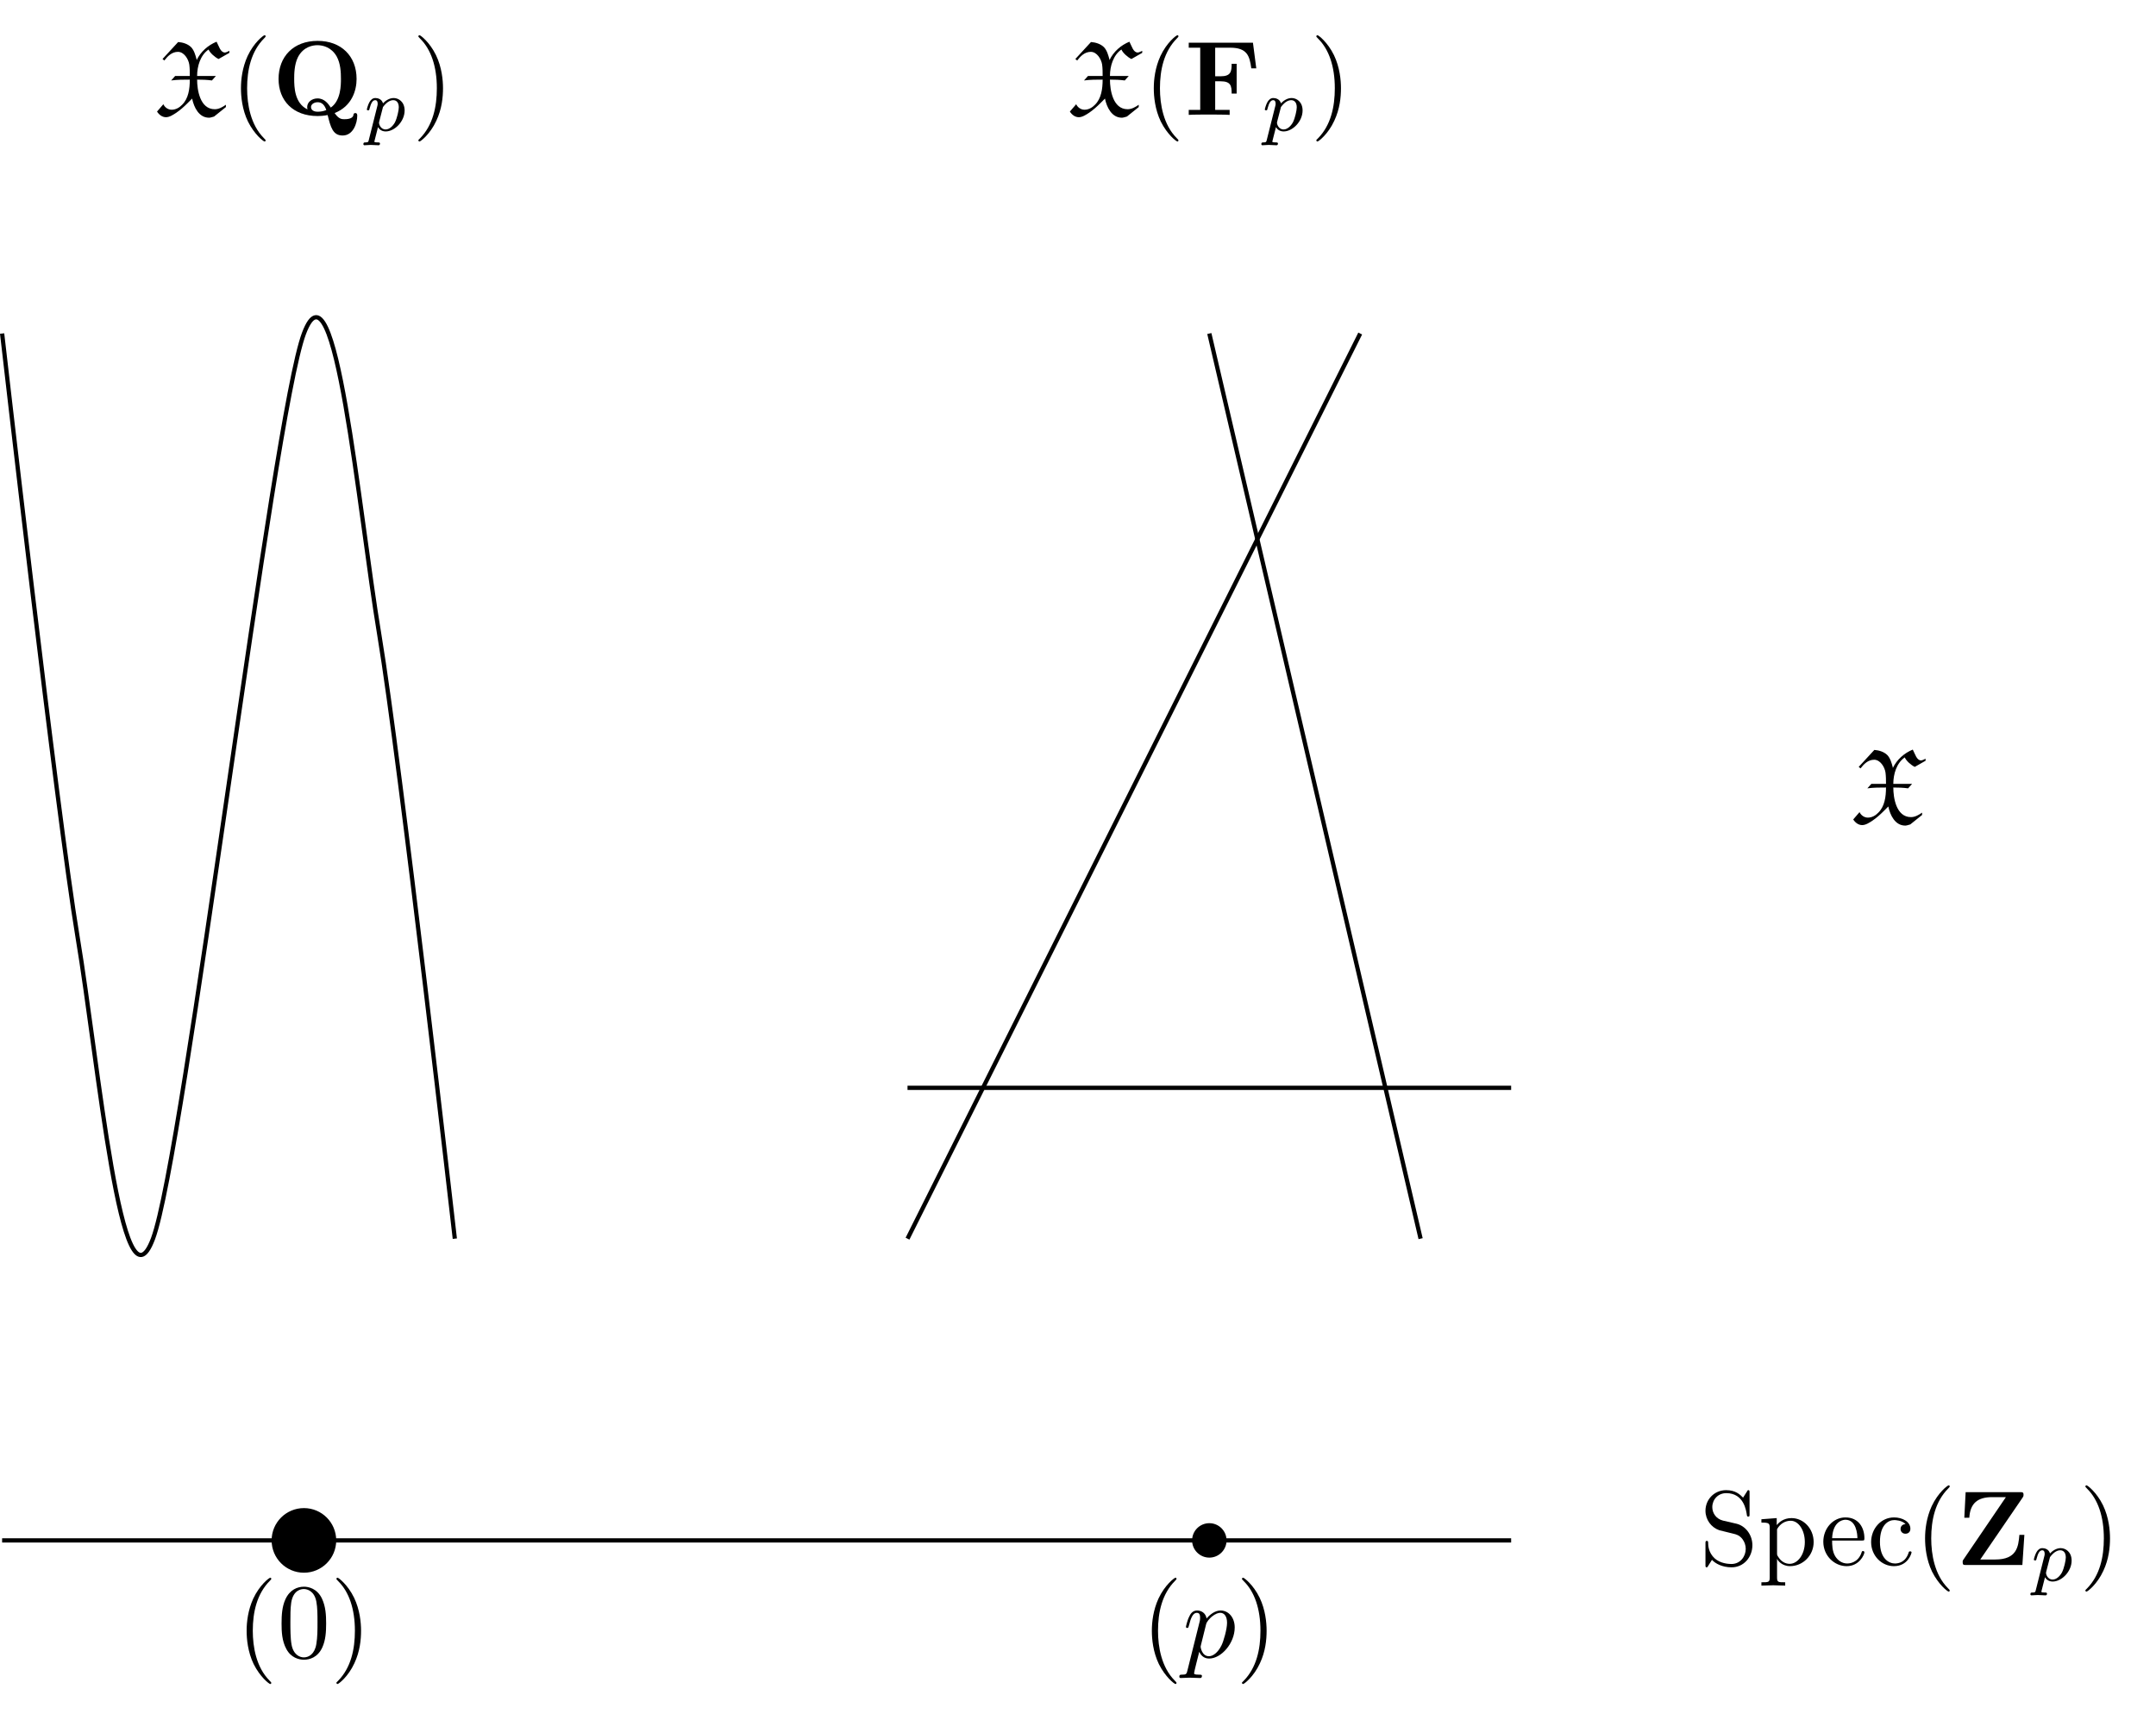
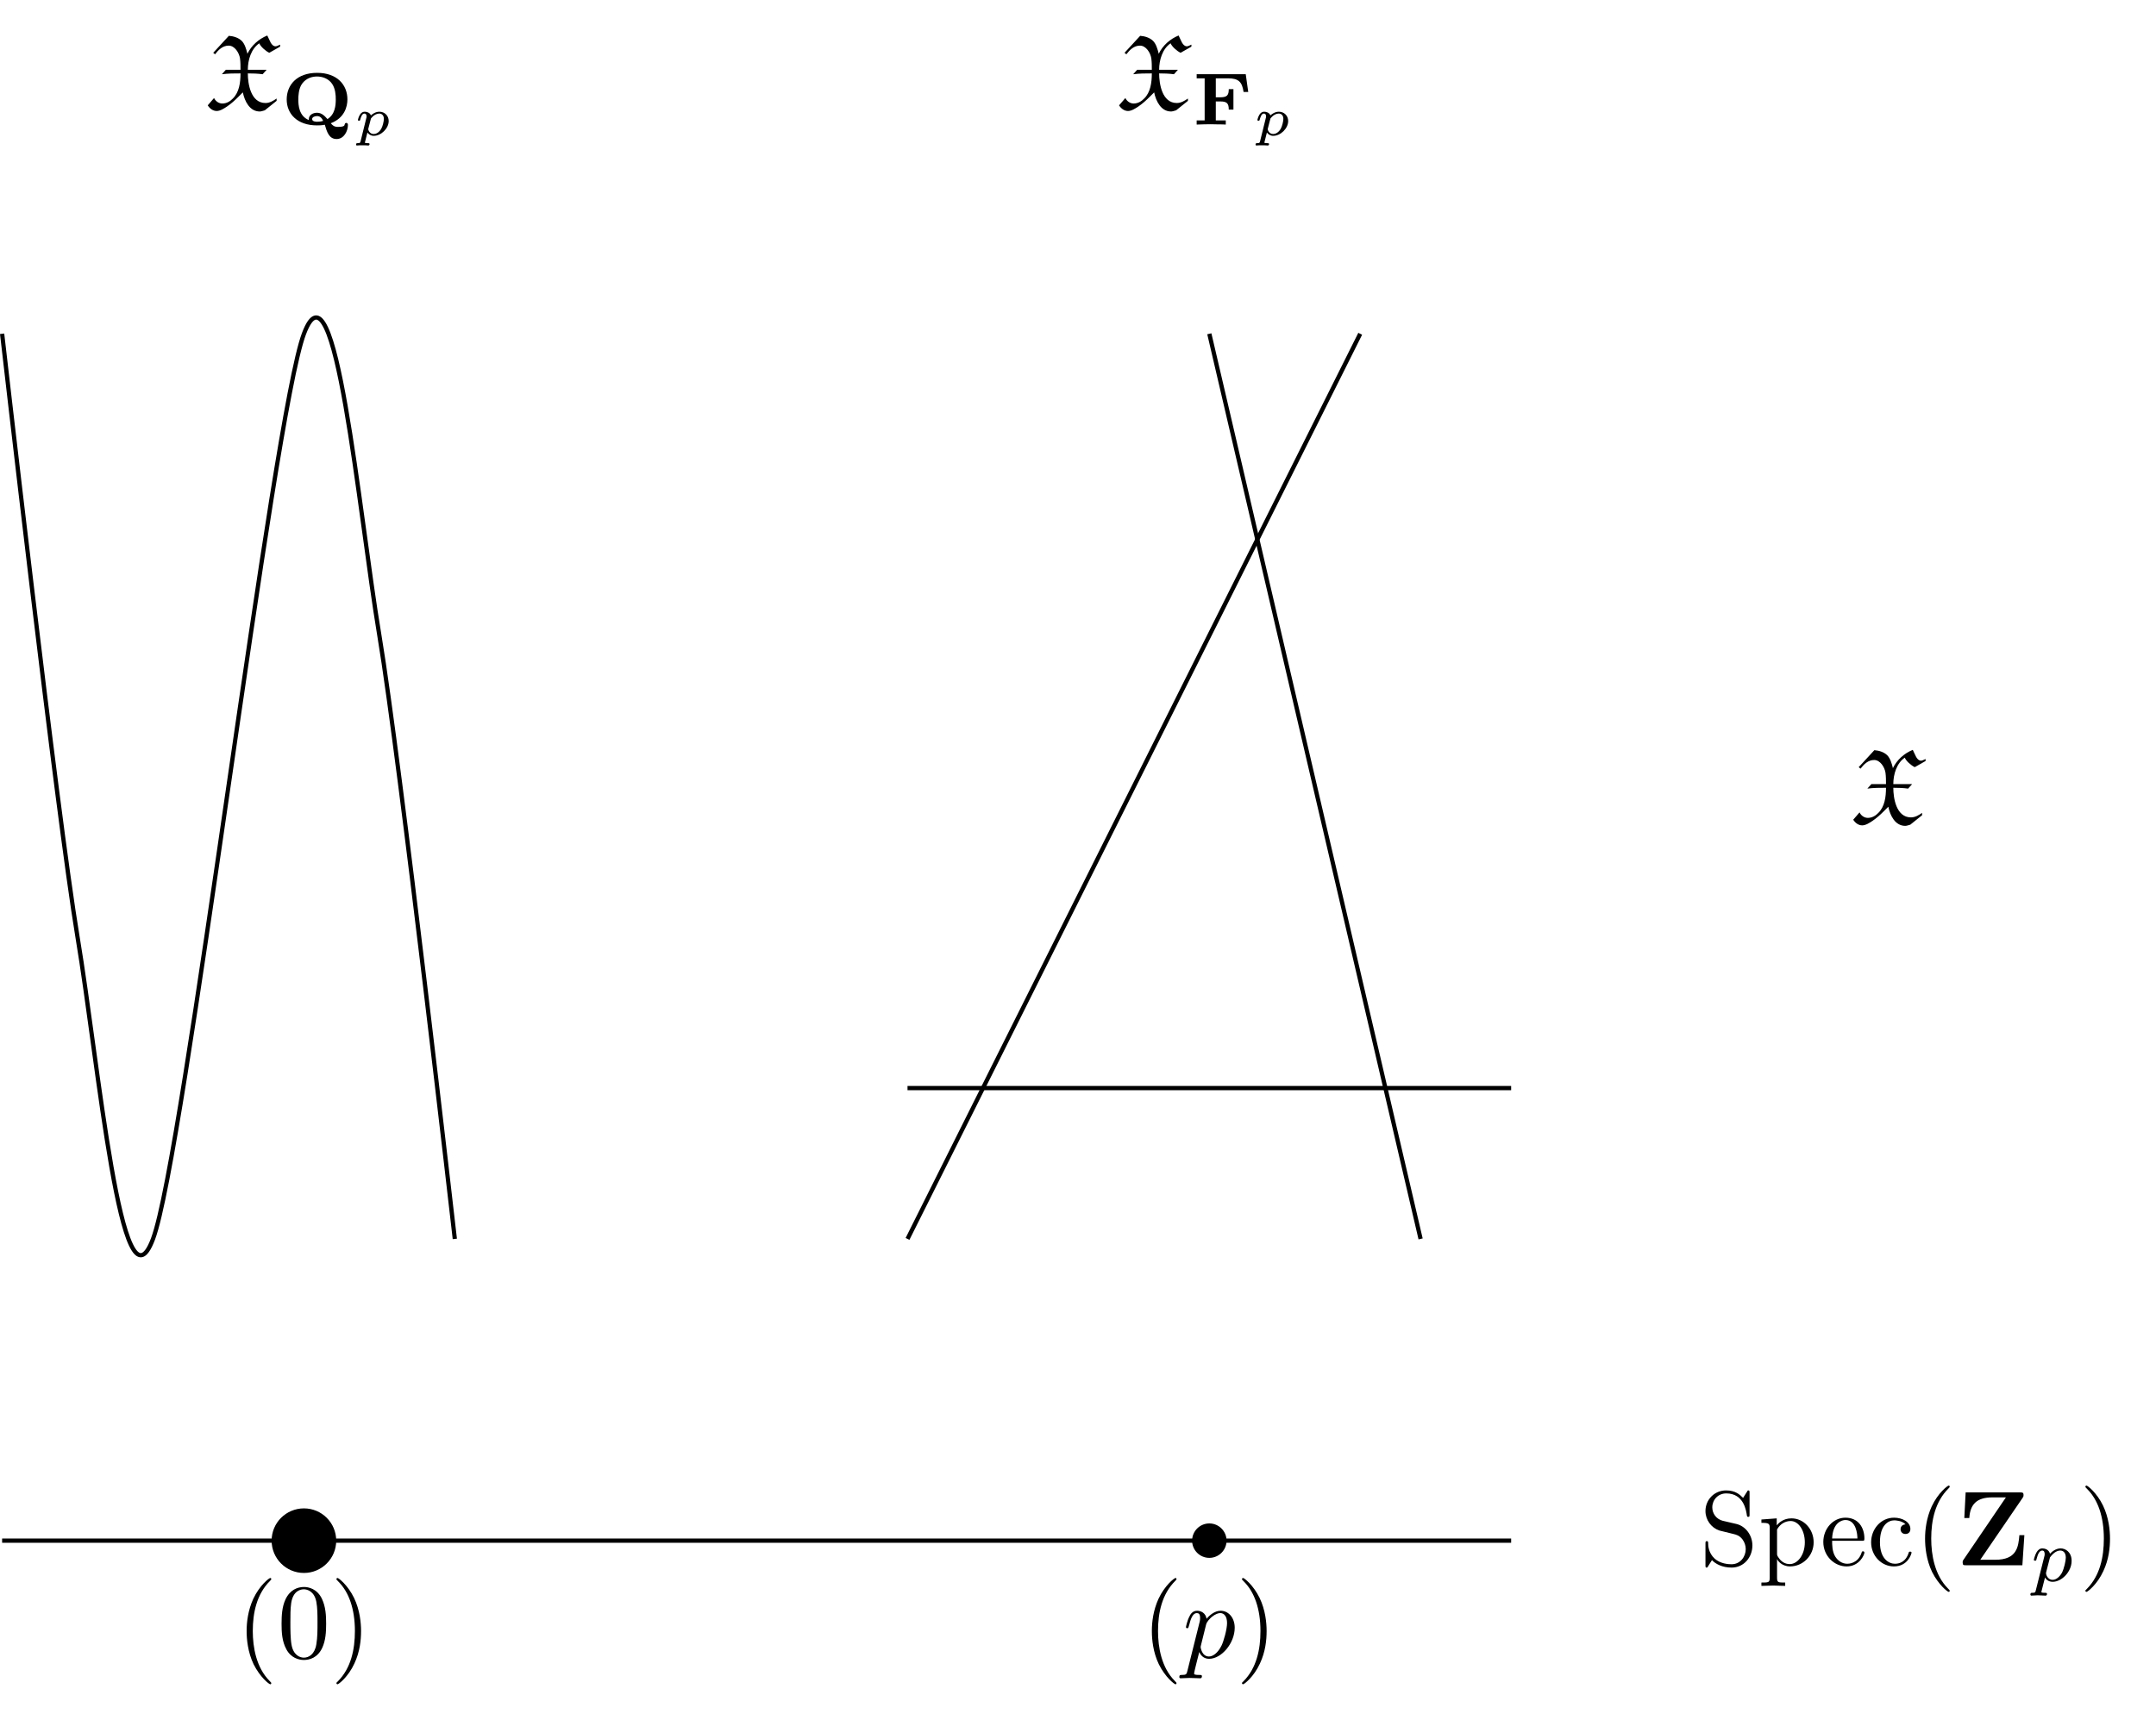
- <svg xmlns="http://www.w3.org/2000/svg" xmlns:xlink="http://www.w3.org/1999/xlink" width="202.502" height="161.525" viewBox="0 0 202.502 161.525">
+ <svg xmlns="http://www.w3.org/2000/svg" xmlns:xlink="http://www.w3.org/1999/xlink" width="202.502" height="161.55" viewBox="0 0 202.502 161.55">
  <defs>
    <g>
      <g id="glyph-0-0">
</g>
      <g id="glyph-0-1">
        <path d="M 3.484 -3.875 L 2.203 -4.172 C 1.578 -4.328 1.203 -4.859 1.203 -5.438 C 1.203 -6.141 1.734 -6.75 2.516 -6.75 C 4.172 -6.75 4.391 -5.109 4.453 -4.672 C 4.469 -4.609 4.469 -4.547 4.578 -4.547 C 4.703 -4.547 4.703 -4.594 4.703 -4.781 L 4.703 -6.781 C 4.703 -6.953 4.703 -7.031 4.594 -7.031 C 4.531 -7.031 4.516 -7.016 4.453 -6.891 L 4.094 -6.328 C 3.797 -6.625 3.391 -7.031 2.5 -7.031 C 1.391 -7.031 0.562 -6.156 0.562 -5.094 C 0.562 -4.266 1.094 -3.531 1.859 -3.266 C 1.969 -3.234 2.484 -3.109 3.188 -2.938 C 3.453 -2.875 3.75 -2.797 4.031 -2.438 C 4.234 -2.172 4.344 -1.844 4.344 -1.516 C 4.344 -0.812 3.844 -0.094 3 -0.094 C 2.719 -0.094 1.953 -0.141 1.422 -0.625 C 0.844 -1.172 0.812 -1.797 0.812 -2.156 C 0.797 -2.266 0.719 -2.266 0.688 -2.266 C 0.562 -2.266 0.562 -2.188 0.562 -2.016 L 0.562 -0.016 C 0.562 0.156 0.562 0.219 0.672 0.219 C 0.734 0.219 0.75 0.203 0.812 0.094 C 0.812 0.078 0.844 0.047 1.172 -0.484 C 1.484 -0.141 2.125 0.219 3.016 0.219 C 4.172 0.219 4.969 -0.75 4.969 -1.859 C 4.969 -2.844 4.312 -3.672 3.484 -3.875 Z M 3.484 -3.875 " />
      </g>
      <g id="glyph-0-2">
        <path d="M 1.719 -3.75 L 1.719 -4.406 L 0.281 -4.297 L 0.281 -3.984 C 0.984 -3.984 1.062 -3.922 1.062 -3.484 L 1.062 1.172 C 1.062 1.625 0.953 1.625 0.281 1.625 L 0.281 1.938 C 0.625 1.922 1.141 1.906 1.391 1.906 C 1.672 1.906 2.172 1.922 2.516 1.938 L 2.516 1.625 C 1.859 1.625 1.75 1.625 1.75 1.172 L 1.75 -0.594 C 1.797 -0.422 2.219 0.109 2.969 0.109 C 4.156 0.109 5.188 -0.875 5.188 -2.156 C 5.188 -3.422 4.234 -4.406 3.109 -4.406 C 2.328 -4.406 1.906 -3.969 1.719 -3.75 Z M 1.75 -1.141 L 1.75 -3.359 C 2.031 -3.875 2.516 -4.156 3.031 -4.156 C 3.766 -4.156 4.359 -3.281 4.359 -2.156 C 4.359 -0.953 3.672 -0.109 2.938 -0.109 C 2.531 -0.109 2.156 -0.312 1.891 -0.719 C 1.75 -0.922 1.75 -0.938 1.75 -1.141 Z M 1.75 -1.141 " />
      </g>
      <g id="glyph-0-3">
        <path d="M 1.109 -2.516 C 1.172 -4 2.016 -4.25 2.359 -4.25 C 3.375 -4.25 3.484 -2.906 3.484 -2.516 Z M 1.109 -2.297 L 3.891 -2.297 C 4.109 -2.297 4.141 -2.297 4.141 -2.516 C 4.141 -3.5 3.594 -4.469 2.359 -4.469 C 1.203 -4.469 0.281 -3.438 0.281 -2.188 C 0.281 -0.859 1.328 0.109 2.469 0.109 C 3.688 0.109 4.141 -1 4.141 -1.188 C 4.141 -1.281 4.062 -1.312 4 -1.312 C 3.922 -1.312 3.891 -1.25 3.875 -1.172 C 3.531 -0.141 2.625 -0.141 2.531 -0.141 C 2.031 -0.141 1.641 -0.438 1.406 -0.812 C 1.109 -1.281 1.109 -1.938 1.109 -2.297 Z M 1.109 -2.297 " />
      </g>
      <g id="glyph-0-4">
        <path d="M 1.172 -2.172 C 1.172 -3.797 1.984 -4.219 2.516 -4.219 C 2.609 -4.219 3.234 -4.203 3.578 -3.844 C 3.172 -3.812 3.109 -3.516 3.109 -3.391 C 3.109 -3.125 3.297 -2.938 3.562 -2.938 C 3.828 -2.938 4.031 -3.094 4.031 -3.406 C 4.031 -4.078 3.266 -4.469 2.5 -4.469 C 1.25 -4.469 0.344 -3.391 0.344 -2.156 C 0.344 -0.875 1.328 0.109 2.484 0.109 C 3.812 0.109 4.141 -1.094 4.141 -1.188 C 4.141 -1.281 4.031 -1.281 4 -1.281 C 3.922 -1.281 3.891 -1.25 3.875 -1.188 C 3.594 -0.266 2.938 -0.141 2.578 -0.141 C 2.047 -0.141 1.172 -0.562 1.172 -2.172 Z M 1.172 -2.172 " />
      </g>
      <g id="glyph-0-5">
        <path d="M 3.297 2.391 C 3.297 2.359 3.297 2.344 3.125 2.172 C 1.891 0.922 1.562 -0.969 1.562 -2.5 C 1.562 -4.234 1.938 -5.969 3.172 -7.203 C 3.297 -7.328 3.297 -7.344 3.297 -7.375 C 3.297 -7.453 3.266 -7.484 3.203 -7.484 C 3.094 -7.484 2.203 -6.797 1.609 -5.531 C 1.109 -4.438 0.984 -3.328 0.984 -2.5 C 0.984 -1.719 1.094 -0.516 1.641 0.625 C 2.25 1.844 3.094 2.5 3.203 2.5 C 3.266 2.5 3.297 2.469 3.297 2.391 Z M 3.297 2.391 " />
      </g>
      <g id="glyph-0-6">
        <path d="M 2.875 -2.5 C 2.875 -3.266 2.766 -4.469 2.219 -5.609 C 1.625 -6.828 0.766 -7.484 0.672 -7.484 C 0.609 -7.484 0.562 -7.438 0.562 -7.375 C 0.562 -7.344 0.562 -7.328 0.75 -7.141 C 1.734 -6.156 2.297 -4.578 2.297 -2.5 C 2.297 -0.781 1.938 0.969 0.703 2.219 C 0.562 2.344 0.562 2.359 0.562 2.391 C 0.562 2.453 0.609 2.5 0.672 2.5 C 0.766 2.5 1.672 1.812 2.25 0.547 C 2.766 -0.547 2.875 -1.656 2.875 -2.5 Z M 2.875 -2.5 " />
      </g>
      <g id="glyph-0-7">
        <path d="M 4.578 -3.188 C 4.578 -3.984 4.531 -4.781 4.188 -5.516 C 3.734 -6.484 2.906 -6.641 2.5 -6.641 C 1.891 -6.641 1.172 -6.375 0.75 -5.453 C 0.438 -4.766 0.391 -3.984 0.391 -3.188 C 0.391 -2.438 0.422 -1.547 0.844 -0.781 C 1.266 0.016 2 0.219 2.484 0.219 C 3.016 0.219 3.781 0.016 4.219 -0.938 C 4.531 -1.625 4.578 -2.406 4.578 -3.188 Z M 2.484 0 C 2.094 0 1.5 -0.25 1.328 -1.203 C 1.219 -1.797 1.219 -2.719 1.219 -3.312 C 1.219 -3.953 1.219 -4.609 1.297 -5.141 C 1.484 -6.328 2.234 -6.422 2.484 -6.422 C 2.812 -6.422 3.469 -6.234 3.656 -5.25 C 3.766 -4.688 3.766 -3.938 3.766 -3.312 C 3.766 -2.562 3.766 -1.891 3.656 -1.25 C 3.5 -0.297 2.938 0 2.484 0 Z M 2.484 0 " />
      </g>
      <g id="glyph-1-0">
</g>
      <g id="glyph-1-1">
        <path d="M 6.281 -6.344 C 6.359 -6.469 6.359 -6.484 6.359 -6.594 C 6.359 -6.844 6.25 -6.844 6.047 -6.844 L 0.922 -6.844 L 0.797 -4.438 L 1.266 -4.438 C 1.344 -5.766 2.016 -6.375 3.406 -6.375 L 4.703 -6.375 L 0.719 -0.516 C 0.641 -0.406 0.641 -0.375 0.641 -0.266 C 0.641 0 0.734 0 0.953 0 L 6.25 0 L 6.438 -2.828 L 5.969 -2.828 C 5.875 -1.719 5.734 -0.516 3.703 -0.516 L 2.297 -0.516 Z M 6.281 -6.344 " />
      </g>
-       <g id="glyph-1-2">
-         <path d="M 5.906 -0.172 C 7.531 -0.812 7.969 -2.297 7.969 -3.375 C 7.969 -5.531 6.516 -6.953 4.312 -6.953 C 2.031 -6.953 0.641 -5.469 0.641 -3.375 C 0.641 -1.344 2 0.109 4.312 0.109 C 4.531 0.109 4.859 0.094 5.25 0.016 C 5.531 1.141 5.734 1.938 6.656 1.938 C 7.672 1.938 8.031 0.75 8.031 0.078 C 8.031 0 8.031 -0.172 7.844 -0.172 C 7.703 -0.172 7.672 -0.047 7.672 0.016 C 7.609 0.406 6.984 0.406 6.812 0.406 C 6.594 0.406 6.297 0.406 5.906 -0.172 Z M 3.359 -0.516 C 2.141 -1.094 2.109 -2.609 2.109 -3.391 C 2.109 -3.781 2.109 -4.734 2.469 -5.438 C 2.984 -6.406 3.844 -6.547 4.297 -6.547 C 4.828 -6.547 5.609 -6.344 6.094 -5.5 C 6.469 -4.828 6.5 -3.984 6.5 -3.391 C 6.5 -2.828 6.5 -1.344 5.547 -0.688 C 5.328 -1.016 4.969 -1.547 4.297 -1.547 C 3.781 -1.547 3.328 -1.203 3.328 -0.734 C 3.328 -0.672 3.344 -0.562 3.359 -0.516 Z M 5.125 -0.453 C 4.875 -0.344 4.578 -0.297 4.312 -0.297 C 3.766 -0.297 3.688 -0.609 3.688 -0.734 C 3.688 -1 3.984 -1.188 4.312 -1.188 C 4.578 -1.188 4.922 -1.078 5.125 -0.453 Z M 5.125 -0.453 " />
-       </g>
-       <g id="glyph-1-3">
-         <path d="M 6.422 -6.781 L 0.391 -6.781 L 0.391 -6.312 L 1.469 -6.312 L 1.469 -0.469 L 0.391 -0.469 L 0.391 0 C 0.766 -0.031 1.781 -0.031 2.219 -0.031 C 2.703 -0.031 3.781 -0.031 4.234 0 L 4.234 -0.469 L 2.875 -0.469 L 2.875 -3.156 L 3.375 -3.156 C 4.344 -3.156 4.422 -2.734 4.422 -2 L 4.891 -2 L 4.891 -4.797 L 4.422 -4.797 C 4.422 -4.062 4.344 -3.625 3.375 -3.625 L 2.875 -3.625 L 2.875 -6.312 L 4.281 -6.312 C 5.875 -6.312 6.109 -5.547 6.266 -4.375 L 6.734 -4.375 Z M 6.422 -6.781 " />
-       </g>
      <g id="glyph-2-0">
</g>
      <g id="glyph-2-1">
        <path d="M 0.516 0.844 C 0.469 1.047 0.453 1.094 0.188 1.094 C 0.094 1.094 0 1.094 0 1.25 C 0 1.328 0.062 1.359 0.094 1.359 C 0.266 1.359 0.5 1.328 0.688 1.328 C 0.922 1.328 1.188 1.359 1.422 1.359 C 1.484 1.359 1.562 1.328 1.562 1.203 C 1.562 1.094 1.469 1.094 1.375 1.094 C 1.219 1.094 1.031 1.094 1.031 1.016 C 1.031 0.984 1.094 0.797 1.109 0.703 C 1.203 0.328 1.297 -0.047 1.375 -0.344 C 1.453 -0.203 1.672 0.062 2.094 0.062 C 2.938 0.062 3.875 -0.875 3.875 -1.906 C 3.875 -2.719 3.312 -3.078 2.844 -3.078 C 2.406 -3.078 2.031 -2.781 1.844 -2.578 C 1.734 -2.984 1.344 -3.078 1.125 -3.078 C 0.859 -3.078 0.688 -2.891 0.578 -2.703 C 0.438 -2.469 0.328 -2.047 0.328 -2 C 0.328 -1.922 0.422 -1.922 0.453 -1.922 C 0.547 -1.922 0.547 -1.938 0.594 -2.125 C 0.703 -2.531 0.844 -2.875 1.109 -2.875 C 1.297 -2.875 1.344 -2.719 1.344 -2.531 C 1.344 -2.453 1.328 -2.375 1.312 -2.328 Z M 1.844 -2.234 C 2.25 -2.781 2.594 -2.875 2.812 -2.875 C 3.094 -2.875 3.328 -2.672 3.328 -2.203 C 3.328 -1.922 3.172 -1.203 2.969 -0.797 C 2.781 -0.453 2.453 -0.125 2.094 -0.125 C 1.594 -0.125 1.469 -0.656 1.469 -0.734 C 1.469 -0.766 1.484 -0.812 1.484 -0.844 Z M 1.844 -2.234 " />
      </g>
      <g id="glyph-3-0">
</g>
      <g id="glyph-3-1">
        <path d="M 0.453 1.219 C 0.375 1.562 0.344 1.625 -0.094 1.625 C -0.203 1.625 -0.312 1.625 -0.312 1.812 C -0.312 1.891 -0.266 1.938 -0.188 1.938 C 0.078 1.938 0.375 1.906 0.641 1.906 C 0.984 1.906 1.312 1.938 1.641 1.938 C 1.688 1.938 1.812 1.938 1.812 1.734 C 1.812 1.625 1.719 1.625 1.578 1.625 C 1.078 1.625 1.078 1.562 1.078 1.469 C 1.078 1.344 1.5 -0.281 1.562 -0.531 C 1.688 -0.234 1.969 0.109 2.484 0.109 C 3.641 0.109 4.891 -1.344 4.891 -2.812 C 4.891 -3.75 4.312 -4.406 3.562 -4.406 C 3.062 -4.406 2.578 -4.047 2.25 -3.656 C 2.156 -4.203 1.719 -4.406 1.359 -4.406 C 0.891 -4.406 0.703 -4.016 0.625 -3.844 C 0.438 -3.5 0.312 -2.906 0.312 -2.875 C 0.312 -2.766 0.406 -2.766 0.422 -2.766 C 0.531 -2.766 0.531 -2.781 0.594 -3 C 0.766 -3.703 0.969 -4.188 1.328 -4.188 C 1.5 -4.188 1.641 -4.109 1.641 -3.734 C 1.641 -3.5 1.609 -3.391 1.562 -3.219 Z M 2.203 -3.109 C 2.266 -3.375 2.547 -3.656 2.719 -3.812 C 3.078 -4.109 3.359 -4.188 3.531 -4.188 C 3.922 -4.188 4.172 -3.844 4.172 -3.25 C 4.172 -2.656 3.844 -1.516 3.656 -1.141 C 3.312 -0.438 2.844 -0.109 2.469 -0.109 C 1.812 -0.109 1.688 -0.938 1.688 -1 C 1.688 -1.016 1.688 -1.031 1.719 -1.156 Z M 2.203 -3.109 " />
      </g>
      <g id="glyph-4-0">
</g>
      <g id="glyph-4-1">
        <path d="M 0.781 -5.25 L 0.953 -5.109 C 1.266 -5.516 1.656 -5.922 2.234 -5.922 C 2.797 -5.922 3.219 -5.25 3.297 -4.719 C 3.344 -4.359 3.344 -4.016 3.344 -3.656 L 1.969 -3.656 L 1.594 -3.234 C 2.188 -3.312 2.766 -3.312 3.344 -3.312 C 3.344 -2.453 3.219 -1.531 2.625 -0.953 C 2.375 -0.688 2.031 -0.484 1.641 -0.484 C 1.297 -0.484 1 -0.703 0.859 -1 L 0.266 -0.312 C 0.453 -0.016 0.75 0.219 1.109 0.219 C 1.438 0.219 1.797 -0.016 2.078 -0.203 C 2.469 -0.469 2.812 -0.781 3.141 -1.109 L 3.562 -1.531 C 3.734 -0.703 4.203 0.266 5.156 0.266 C 5.266 0.266 5.469 0.203 5.625 0.156 L 6.734 -0.734 L 6.734 -0.953 C 6.422 -0.734 6.078 -0.531 5.688 -0.531 C 4.297 -0.531 4.031 -2.359 4.031 -3.312 C 4.5 -3.312 4.969 -3.297 5.422 -3.234 L 5.797 -3.656 L 4.031 -3.656 C 4.031 -4.578 4.344 -5.625 5.109 -6.141 C 5.219 -5.844 5.703 -5.406 6.047 -5.25 L 7.062 -5.828 L 7.062 -6.016 C 6.922 -5.953 6.75 -5.859 6.641 -5.859 C 6.219 -5.859 6.078 -6.469 5.859 -6.875 C 5.062 -6.547 4.375 -5.953 3.984 -5.141 C 3.984 -5.156 3.984 -5.188 3.984 -5.203 C 3.875 -5.609 3.75 -6.078 3.453 -6.375 C 3.141 -6.672 2.688 -6.812 2.25 -6.844 Z M 0.781 -5.25 " />
      </g>
+       <g id="glyph-5-0">
+ </g>
+       <g id="glyph-5-1">
+         <path d="M 4.656 -0.125 C 5.938 -0.609 6.219 -1.672 6.219 -2.359 C 6.219 -3.734 5.25 -4.859 3.375 -4.859 C 1.453 -4.859 0.516 -3.703 0.516 -2.359 C 0.516 -1.016 1.5 0.078 3.359 0.078 C 3.531 0.078 3.812 0.078 4.094 0.016 C 4.297 0.703 4.5 1.359 5.203 1.359 C 5.906 1.359 6.266 0.594 6.266 0.047 C 6.266 0 6.266 -0.156 6.109 -0.156 C 5.984 -0.156 5.969 -0.031 5.953 0.016 C 5.938 0.141 5.797 0.219 5.344 0.219 C 5.156 0.219 4.938 0.219 4.656 -0.125 Z M 2.594 -0.422 C 1.656 -0.812 1.609 -1.828 1.609 -2.359 C 1.609 -2.656 1.625 -3.359 1.953 -3.828 C 2.359 -4.391 2.953 -4.516 3.359 -4.516 C 3.844 -4.516 4.422 -4.344 4.781 -3.828 C 5.094 -3.359 5.125 -2.766 5.125 -2.359 C 5.125 -1.812 5.062 -0.953 4.344 -0.516 C 4.078 -0.812 3.812 -1.109 3.359 -1.109 C 2.969 -1.109 2.594 -0.891 2.594 -0.516 C 2.594 -0.453 2.594 -0.453 2.594 -0.422 Z M 3.938 -0.344 C 3.906 -0.328 3.656 -0.266 3.375 -0.266 C 3.297 -0.266 2.906 -0.266 2.906 -0.516 C 2.906 -0.719 3.188 -0.797 3.359 -0.797 C 3.609 -0.797 3.797 -0.672 3.938 -0.344 Z M 3.938 -0.344 " />
+       </g>
+       <g id="glyph-5-2">
+         <path d="M 5 -4.734 L 0.391 -4.734 L 0.391 -4.344 L 1.141 -4.344 L 1.141 -0.391 L 0.391 -0.391 L 0.391 0 C 0.578 -0.016 1.625 -0.031 1.688 -0.031 C 1.938 -0.031 2.203 -0.016 2.453 -0.016 C 2.641 -0.016 2.953 -0.016 3.125 0 L 3.125 -0.391 L 2.188 -0.391 L 2.188 -2.172 L 2.625 -2.172 C 3.234 -2.172 3.406 -1.984 3.406 -1.406 L 3.844 -1.406 L 3.844 -3.328 L 3.406 -3.328 C 3.406 -2.766 3.25 -2.562 2.625 -2.562 L 2.188 -2.562 L 2.188 -4.344 L 3.328 -4.344 C 4.328 -4.344 4.656 -4.016 4.797 -3.062 L 5.234 -3.062 Z M 5 -4.734 " />
+       </g>
+       <g id="glyph-6-0">
+ </g>
+       <g id="glyph-6-1">
+         <path d="M 0.703 0.578 C 0.656 0.719 0.656 0.75 0.438 0.75 C 0.359 0.75 0.281 0.75 0.281 0.875 C 0.281 0.938 0.312 0.969 0.359 0.969 C 0.422 0.969 0.516 0.953 0.594 0.953 C 0.672 0.953 0.766 0.953 0.844 0.953 C 0.953 0.953 1.047 0.953 1.141 0.953 C 1.219 0.953 1.328 0.969 1.422 0.969 C 1.484 0.969 1.547 0.938 1.547 0.828 C 1.547 0.75 1.453 0.75 1.391 0.75 C 1.219 0.75 1.109 0.75 1.109 0.688 C 1.109 0.656 1.188 0.344 1.344 -0.25 C 1.469 -0.078 1.672 0.062 1.938 0.062 C 2.641 0.062 3.344 -0.641 3.344 -1.328 C 3.344 -1.828 2.969 -2.203 2.469 -2.203 C 2.078 -2.203 1.781 -1.953 1.672 -1.859 C 1.578 -2.125 1.281 -2.203 1.094 -2.203 C 0.922 -2.203 0.766 -2.125 0.641 -1.922 C 0.516 -1.719 0.453 -1.453 0.453 -1.438 C 0.453 -1.359 0.531 -1.359 0.562 -1.359 C 0.641 -1.359 0.656 -1.391 0.672 -1.469 C 0.734 -1.672 0.828 -2.031 1.062 -2.031 C 1.234 -2.031 1.266 -1.875 1.266 -1.766 C 1.266 -1.703 1.266 -1.688 1.25 -1.641 Z M 1.656 -1.484 C 1.672 -1.562 1.672 -1.578 1.766 -1.672 C 1.953 -1.891 2.219 -2.031 2.453 -2.031 C 2.656 -2.031 2.891 -1.906 2.891 -1.531 C 2.891 -1.312 2.781 -0.828 2.641 -0.594 C 2.422 -0.219 2.125 -0.109 1.938 -0.109 C 1.531 -0.109 1.422 -0.516 1.422 -0.562 C 1.422 -0.578 1.438 -0.609 1.438 -0.641 Z M 1.656 -1.484 " />
+       </g>
    </g>
  </defs>
-   <path fill="none" stroke-width="0.399" stroke-linecap="butt" stroke-linejoin="miter" stroke="rgb(0%, 0%, 0%)" stroke-opacity="1" stroke-miterlimit="10" d="M 0 -0.001 L 141.735 -0.001 " transform="matrix(1, 0, 0, -1, 0.199, 144.722)" />
+   <path fill="none" stroke-width="0.399" stroke-linecap="butt" stroke-linejoin="miter" stroke="rgb(0%, 0%, 0%)" stroke-opacity="1" stroke-miterlimit="10" d="M 0 0.001 L 141.735 0.001 " transform="matrix(1, 0, 0, -1, 0.199, 144.747)" />
  <g fill="rgb(0%, 0%, 0%)" fill-opacity="1">
-     <use xlink:href="#glyph-0-1" x="159.624" y="147.033" />
-     <use xlink:href="#glyph-0-2" x="165.159" y="147.033" />
+     <use xlink:href="#glyph-0-1" x="159.624" y="147.058" />
+     <use xlink:href="#glyph-0-2" x="165.159" y="147.058" />
  </g>
  <g fill="rgb(0%, 0%, 0%)" fill-opacity="1">
-     <use xlink:href="#glyph-0-3" x="170.973" y="147.033" />
-     <use xlink:href="#glyph-0-4" x="175.401" y="147.033" />
-     <use xlink:href="#glyph-0-5" x="179.828" y="147.033" />
+     <use xlink:href="#glyph-0-3" x="170.973" y="147.058" />
+     <use xlink:href="#glyph-0-4" x="175.401" y="147.058" />
+     <use xlink:href="#glyph-0-5" x="179.828" y="147.058" />
  </g>
  <g fill="rgb(0%, 0%, 0%)" fill-opacity="1">
-     <use xlink:href="#glyph-1-1" x="183.701" y="147.033" />
+     <use xlink:href="#glyph-1-1" x="183.701" y="147.058" />
  </g>
  <g fill="rgb(0%, 0%, 0%)" fill-opacity="1">
-     <use xlink:href="#glyph-2-1" x="190.702" y="148.527" />
+     <use xlink:href="#glyph-2-1" x="190.702" y="148.552" />
  </g>
  <g fill="rgb(0%, 0%, 0%)" fill-opacity="1">
-     <use xlink:href="#glyph-0-6" x="195.307" y="147.033" />
+     <use xlink:href="#glyph-0-6" x="195.307" y="147.058" />
  </g>
-   <path fill-rule="nonzero" fill="rgb(0%, 0%, 0%)" fill-opacity="1" stroke-width="0.399" stroke-linecap="butt" stroke-linejoin="miter" stroke="rgb(0%, 0%, 0%)" stroke-opacity="1" stroke-miterlimit="10" d="M 31.18 -0.001 C 31.18 1.566 29.914 2.835 28.348 2.835 C 26.781 2.835 25.512 1.566 25.512 -0.001 C 25.512 -1.567 26.781 -2.837 28.348 -2.837 C 29.914 -2.837 31.18 -1.567 31.18 -0.001 Z M 31.18 -0.001 " transform="matrix(1, 0, 0, -1, 0.199, 144.722)" />
+   <path fill-rule="nonzero" fill="rgb(0%, 0%, 0%)" fill-opacity="1" stroke-width="0.399" stroke-linecap="butt" stroke-linejoin="miter" stroke="rgb(0%, 0%, 0%)" stroke-opacity="1" stroke-miterlimit="10" d="M 31.18 0.001 C 31.18 1.567 29.914 2.833 28.348 2.833 C 26.781 2.833 25.512 1.567 25.512 0.001 C 25.512 -1.565 26.781 -2.835 28.348 -2.835 C 29.914 -2.835 31.18 -1.565 31.18 0.001 Z M 31.18 0.001 " transform="matrix(1, 0, 0, -1, 0.199, 144.747)" />
  <g fill="rgb(0%, 0%, 0%)" fill-opacity="1">
-     <use xlink:href="#glyph-0-5" x="22.181" y="155.714" />
-     <use xlink:href="#glyph-0-7" x="26.055" y="155.714" />
-     <use xlink:href="#glyph-0-6" x="31.037" y="155.714" />
+     <use xlink:href="#glyph-0-5" x="22.181" y="155.739" />
+     <use xlink:href="#glyph-0-7" x="26.055" y="155.739" />
+     <use xlink:href="#glyph-0-6" x="31.037" y="155.739" />
  </g>
-   <path fill-rule="nonzero" fill="rgb(0%, 0%, 0%)" fill-opacity="1" stroke-width="0.399" stroke-linecap="butt" stroke-linejoin="miter" stroke="rgb(0%, 0%, 0%)" stroke-opacity="1" stroke-miterlimit="10" d="M 114.805 -0.001 C 114.805 0.784 114.168 1.417 113.387 1.417 C 112.606 1.417 111.969 0.784 111.969 -0.001 C 111.969 -0.782 112.606 -1.419 113.387 -1.419 C 114.168 -1.419 114.805 -0.782 114.805 -0.001 Z M 114.805 -0.001 " transform="matrix(1, 0, 0, -1, 0.199, 144.722)" />
+   <path fill-rule="nonzero" fill="rgb(0%, 0%, 0%)" fill-opacity="1" stroke-width="0.399" stroke-linecap="butt" stroke-linejoin="miter" stroke="rgb(0%, 0%, 0%)" stroke-opacity="1" stroke-miterlimit="10" d="M 114.805 0.001 C 114.805 0.782 114.168 1.419 113.387 1.419 C 112.606 1.419 111.969 0.782 111.969 0.001 C 111.969 -0.784 112.606 -1.417 113.387 -1.417 C 114.168 -1.417 114.805 -0.784 114.805 0.001 Z M 114.805 0.001 " transform="matrix(1, 0, 0, -1, 0.199, 144.747)" />
  <g fill="rgb(0%, 0%, 0%)" fill-opacity="1">
-     <use xlink:href="#glyph-0-5" x="107.204" y="155.714" />
+     <use xlink:href="#glyph-0-5" x="107.204" y="155.739" />
  </g>
  <g fill="rgb(0%, 0%, 0%)" fill-opacity="1">
-     <use xlink:href="#glyph-3-1" x="111.079" y="155.714" />
+     <use xlink:href="#glyph-3-1" x="111.079" y="155.739" />
  </g>
  <g fill="rgb(0%, 0%, 0%)" fill-opacity="1">
-     <use xlink:href="#glyph-0-6" x="116.091" y="155.714" />
+     <use xlink:href="#glyph-0-6" x="116.091" y="155.739" />
  </g>
-   <path fill="none" stroke-width="0.399" stroke-linecap="butt" stroke-linejoin="miter" stroke="rgb(0%, 0%, 0%)" stroke-opacity="1" stroke-miterlimit="10" d="M 0 113.386 C 0 113.386 5.121 68.492 7.086 56.695 C 9.055 44.894 11.223 20.48 14.172 28.347 C 17.121 36.214 25.399 105.523 28.348 113.386 C 31.297 121.253 33.465 96.839 35.434 85.042 C 37.399 73.242 42.52 28.347 42.52 28.347 " transform="matrix(1, 0, 0, -1, 0.199, 144.722)" />
-   <path fill="none" stroke-width="0.399" stroke-linecap="butt" stroke-linejoin="miter" stroke="rgb(0%, 0%, 0%)" stroke-opacity="1" stroke-miterlimit="10" d="M 85.039 28.347 L 127.559 113.386 " transform="matrix(1, 0, 0, -1, 0.199, 144.722)" />
-   <path fill="none" stroke-width="0.399" stroke-linecap="butt" stroke-linejoin="miter" stroke="rgb(0%, 0%, 0%)" stroke-opacity="1" stroke-miterlimit="10" d="M 85.039 42.519 L 141.735 42.519 " transform="matrix(1, 0, 0, -1, 0.199, 144.722)" />
-   <path fill="none" stroke-width="0.399" stroke-linecap="butt" stroke-linejoin="miter" stroke="rgb(0%, 0%, 0%)" stroke-opacity="1" stroke-miterlimit="10" d="M 113.387 113.386 L 133.231 28.347 " transform="matrix(1, 0, 0, -1, 0.199, 144.722)" />
+   <path fill="none" stroke-width="0.399" stroke-linecap="butt" stroke-linejoin="miter" stroke="rgb(0%, 0%, 0%)" stroke-opacity="1" stroke-miterlimit="10" d="M 0 113.388 C 0 113.388 5.121 68.493 7.086 56.692 C 9.055 44.895 11.223 20.481 14.172 28.349 C 17.121 36.212 25.399 105.52 28.348 113.388 C 31.297 121.255 33.465 96.841 35.434 85.04 C 37.399 73.243 42.52 28.349 42.52 28.349 " transform="matrix(1, 0, 0, -1, 0.199, 144.747)" />
+   <path fill="none" stroke-width="0.399" stroke-linecap="butt" stroke-linejoin="miter" stroke="rgb(0%, 0%, 0%)" stroke-opacity="1" stroke-miterlimit="10" d="M 85.039 28.349 L 127.559 113.388 " transform="matrix(1, 0, 0, -1, 0.199, 144.747)" />
+   <path fill="none" stroke-width="0.399" stroke-linecap="butt" stroke-linejoin="miter" stroke="rgb(0%, 0%, 0%)" stroke-opacity="1" stroke-miterlimit="10" d="M 85.039 42.52 L 141.735 42.52 " transform="matrix(1, 0, 0, -1, 0.199, 144.747)" />
+   <path fill="none" stroke-width="0.399" stroke-linecap="butt" stroke-linejoin="miter" stroke="rgb(0%, 0%, 0%)" stroke-opacity="1" stroke-miterlimit="10" d="M 113.387 113.388 L 133.231 28.349 " transform="matrix(1, 0, 0, -1, 0.199, 144.747)" />
  <g fill="rgb(0%, 0%, 0%)" fill-opacity="1">
-     <use xlink:href="#glyph-4-1" x="14.483" y="10.793" />
+     <use xlink:href="#glyph-4-1" x="19.246" y="10.209" />
  </g>
  <g fill="rgb(0%, 0%, 0%)" fill-opacity="1">
-     <use xlink:href="#glyph-0-5" x="21.648" y="10.793" />
+     <use xlink:href="#glyph-5-1" x="26.412" y="11.703" />
  </g>
  <g fill="rgb(0%, 0%, 0%)" fill-opacity="1">
-     <use xlink:href="#glyph-1-2" x="25.523" y="10.793" />
+     <use xlink:href="#glyph-6-1" x="33.164" y="12.7" />
  </g>
  <g fill="rgb(0%, 0%, 0%)" fill-opacity="1">
-     <use xlink:href="#glyph-2-1" x="34.129" y="12.287" />
+     <use xlink:href="#glyph-4-1" x="104.841" y="10.209" />
  </g>
  <g fill="rgb(0%, 0%, 0%)" fill-opacity="1">
-     <use xlink:href="#glyph-0-6" x="38.734" y="10.793" />
+     <use xlink:href="#glyph-5-2" x="112.006" y="11.703" />
  </g>
  <g fill="rgb(0%, 0%, 0%)" fill-opacity="1">
-     <use xlink:href="#glyph-4-1" x="100.221" y="10.793" />
+     <use xlink:href="#glyph-6-1" x="117.648" y="12.7" />
  </g>
  <g fill="rgb(0%, 0%, 0%)" fill-opacity="1">
-     <use xlink:href="#glyph-0-5" x="107.386" y="10.793" />
-   </g>
-   <g fill="rgb(0%, 0%, 0%)" fill-opacity="1">
-     <use xlink:href="#glyph-1-3" x="111.261" y="10.793" />
-   </g>
-   <g fill="rgb(0%, 0%, 0%)" fill-opacity="1">
-     <use xlink:href="#glyph-2-1" x="118.47" y="12.287" />
-   </g>
-   <g fill="rgb(0%, 0%, 0%)" fill-opacity="1">
-     <use xlink:href="#glyph-0-6" x="123.075" y="10.793" />
-   </g>
-   <g fill="rgb(0%, 0%, 0%)" fill-opacity="1">
-     <use xlink:href="#glyph-4-1" x="173.798" y="77.3" />
+     <use xlink:href="#glyph-4-1" x="173.798" y="77.325" />
  </g>
</svg>
